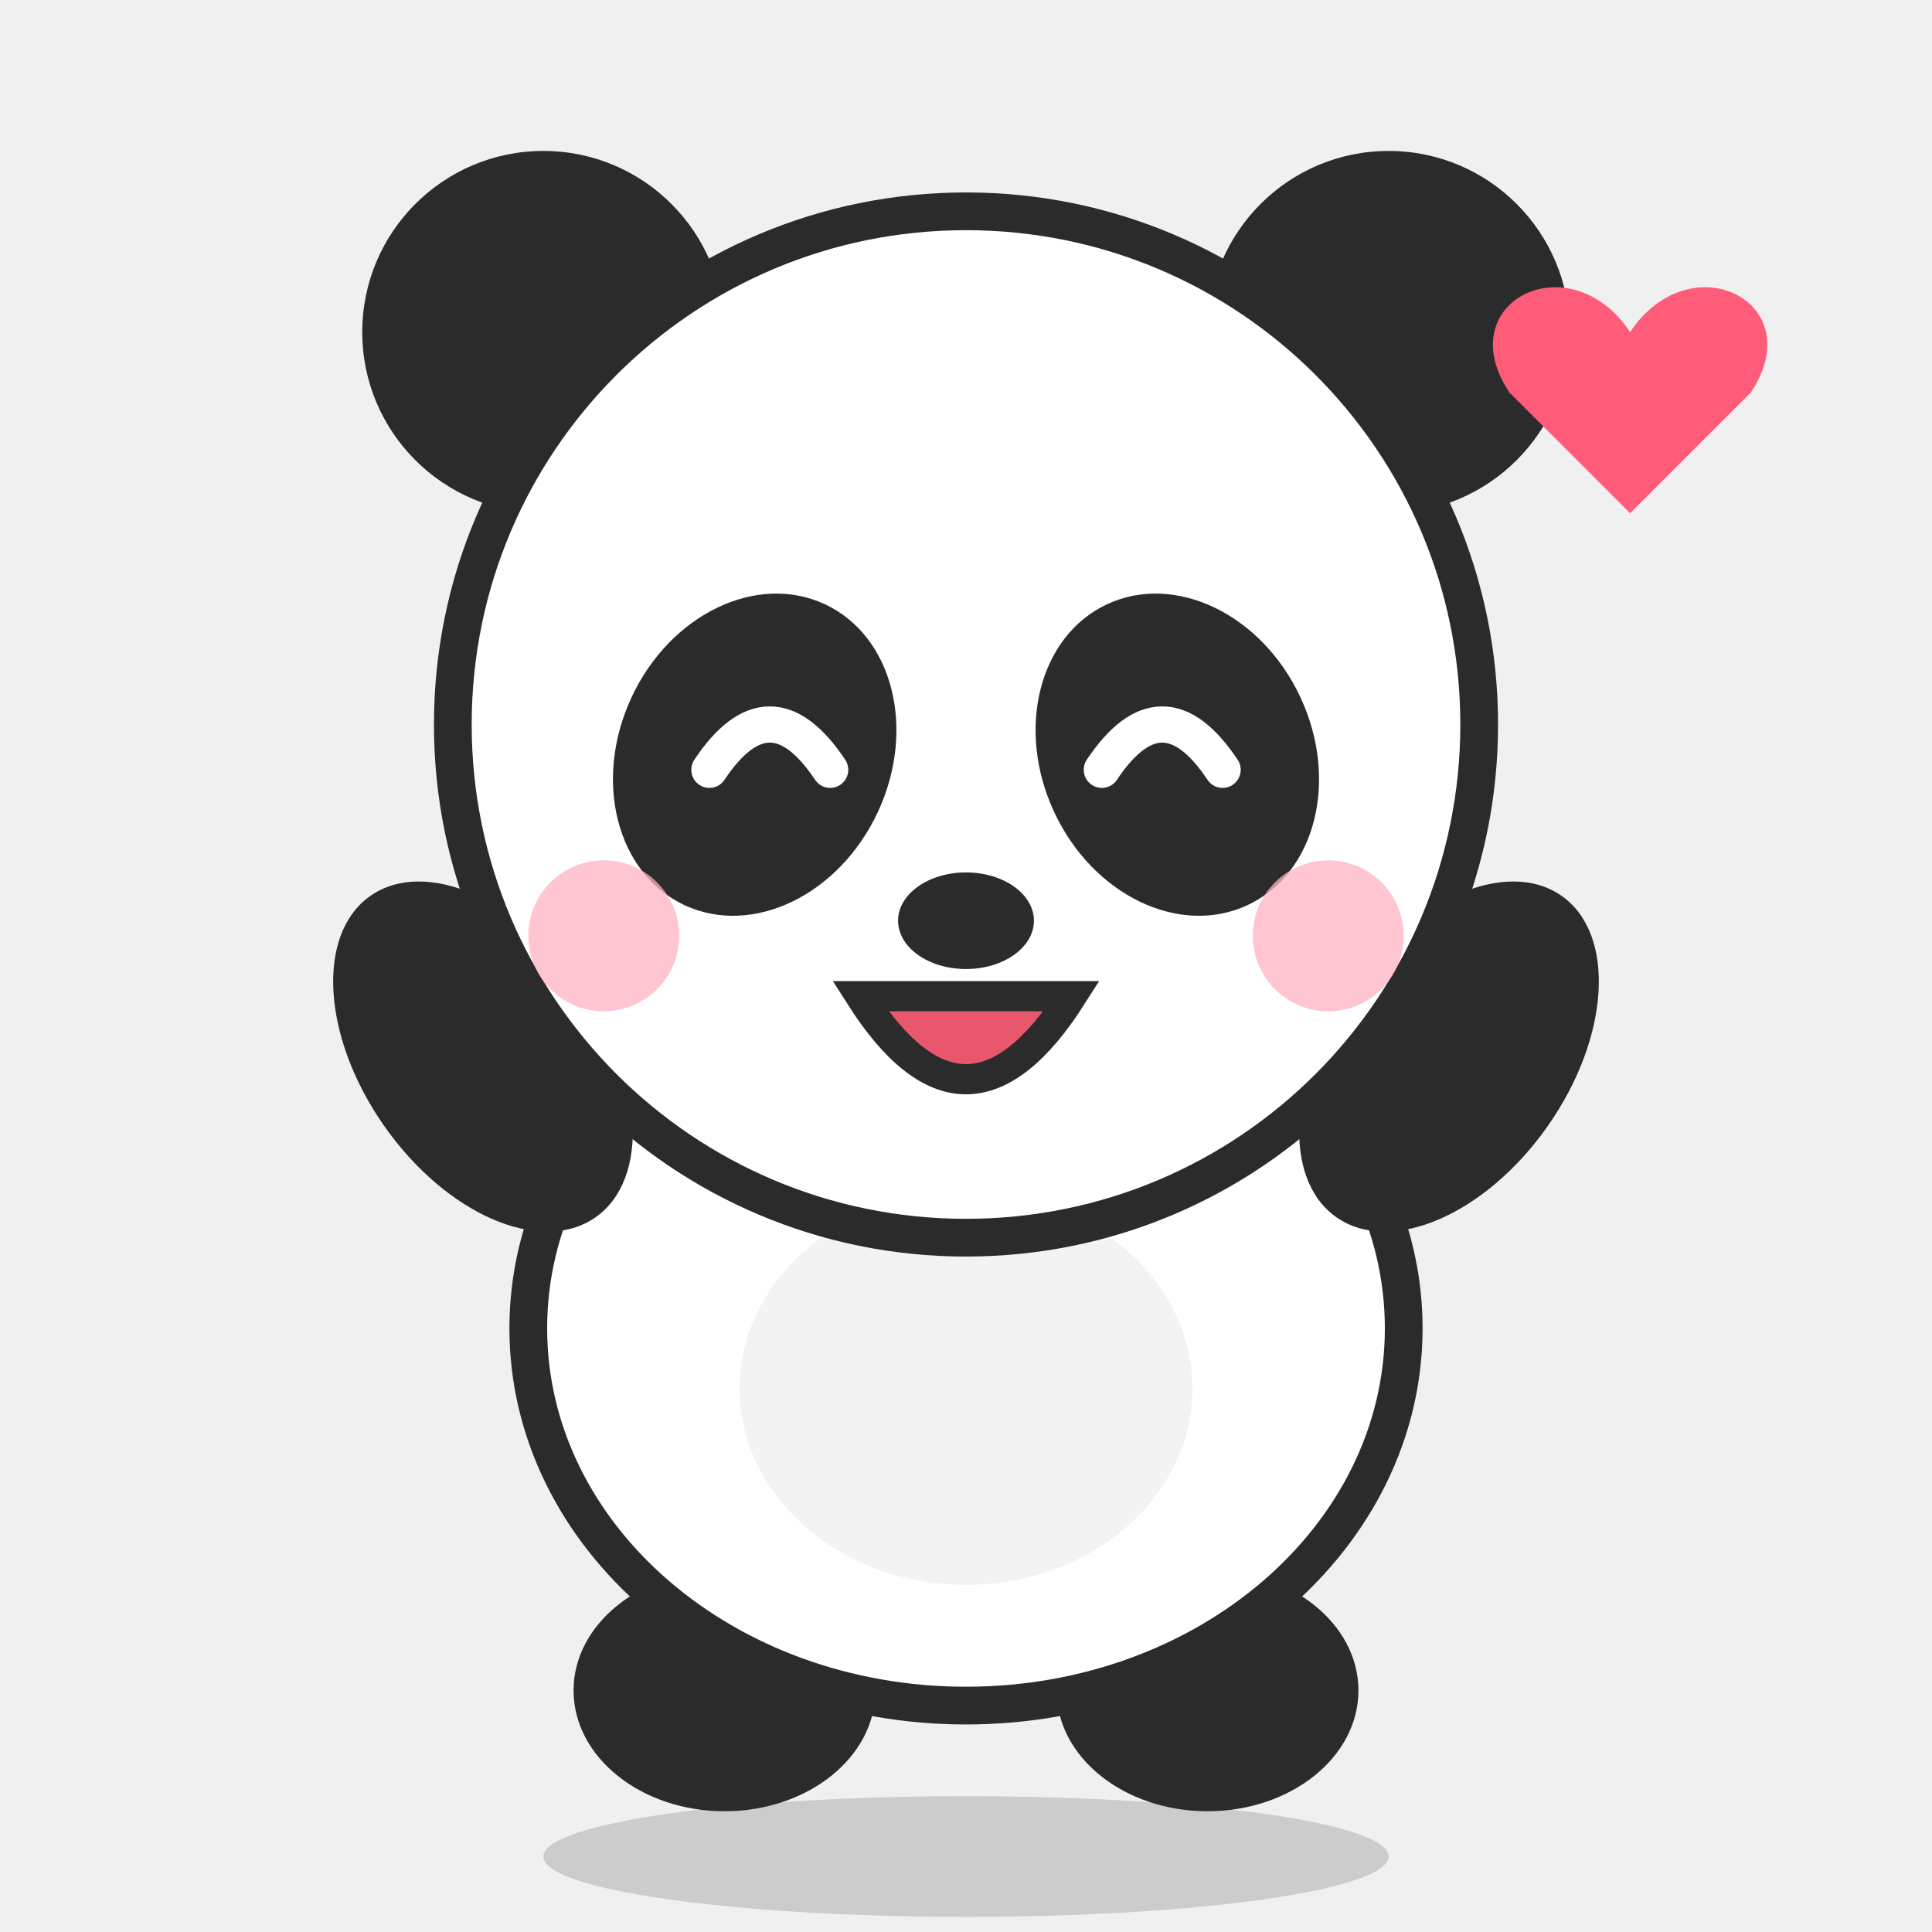
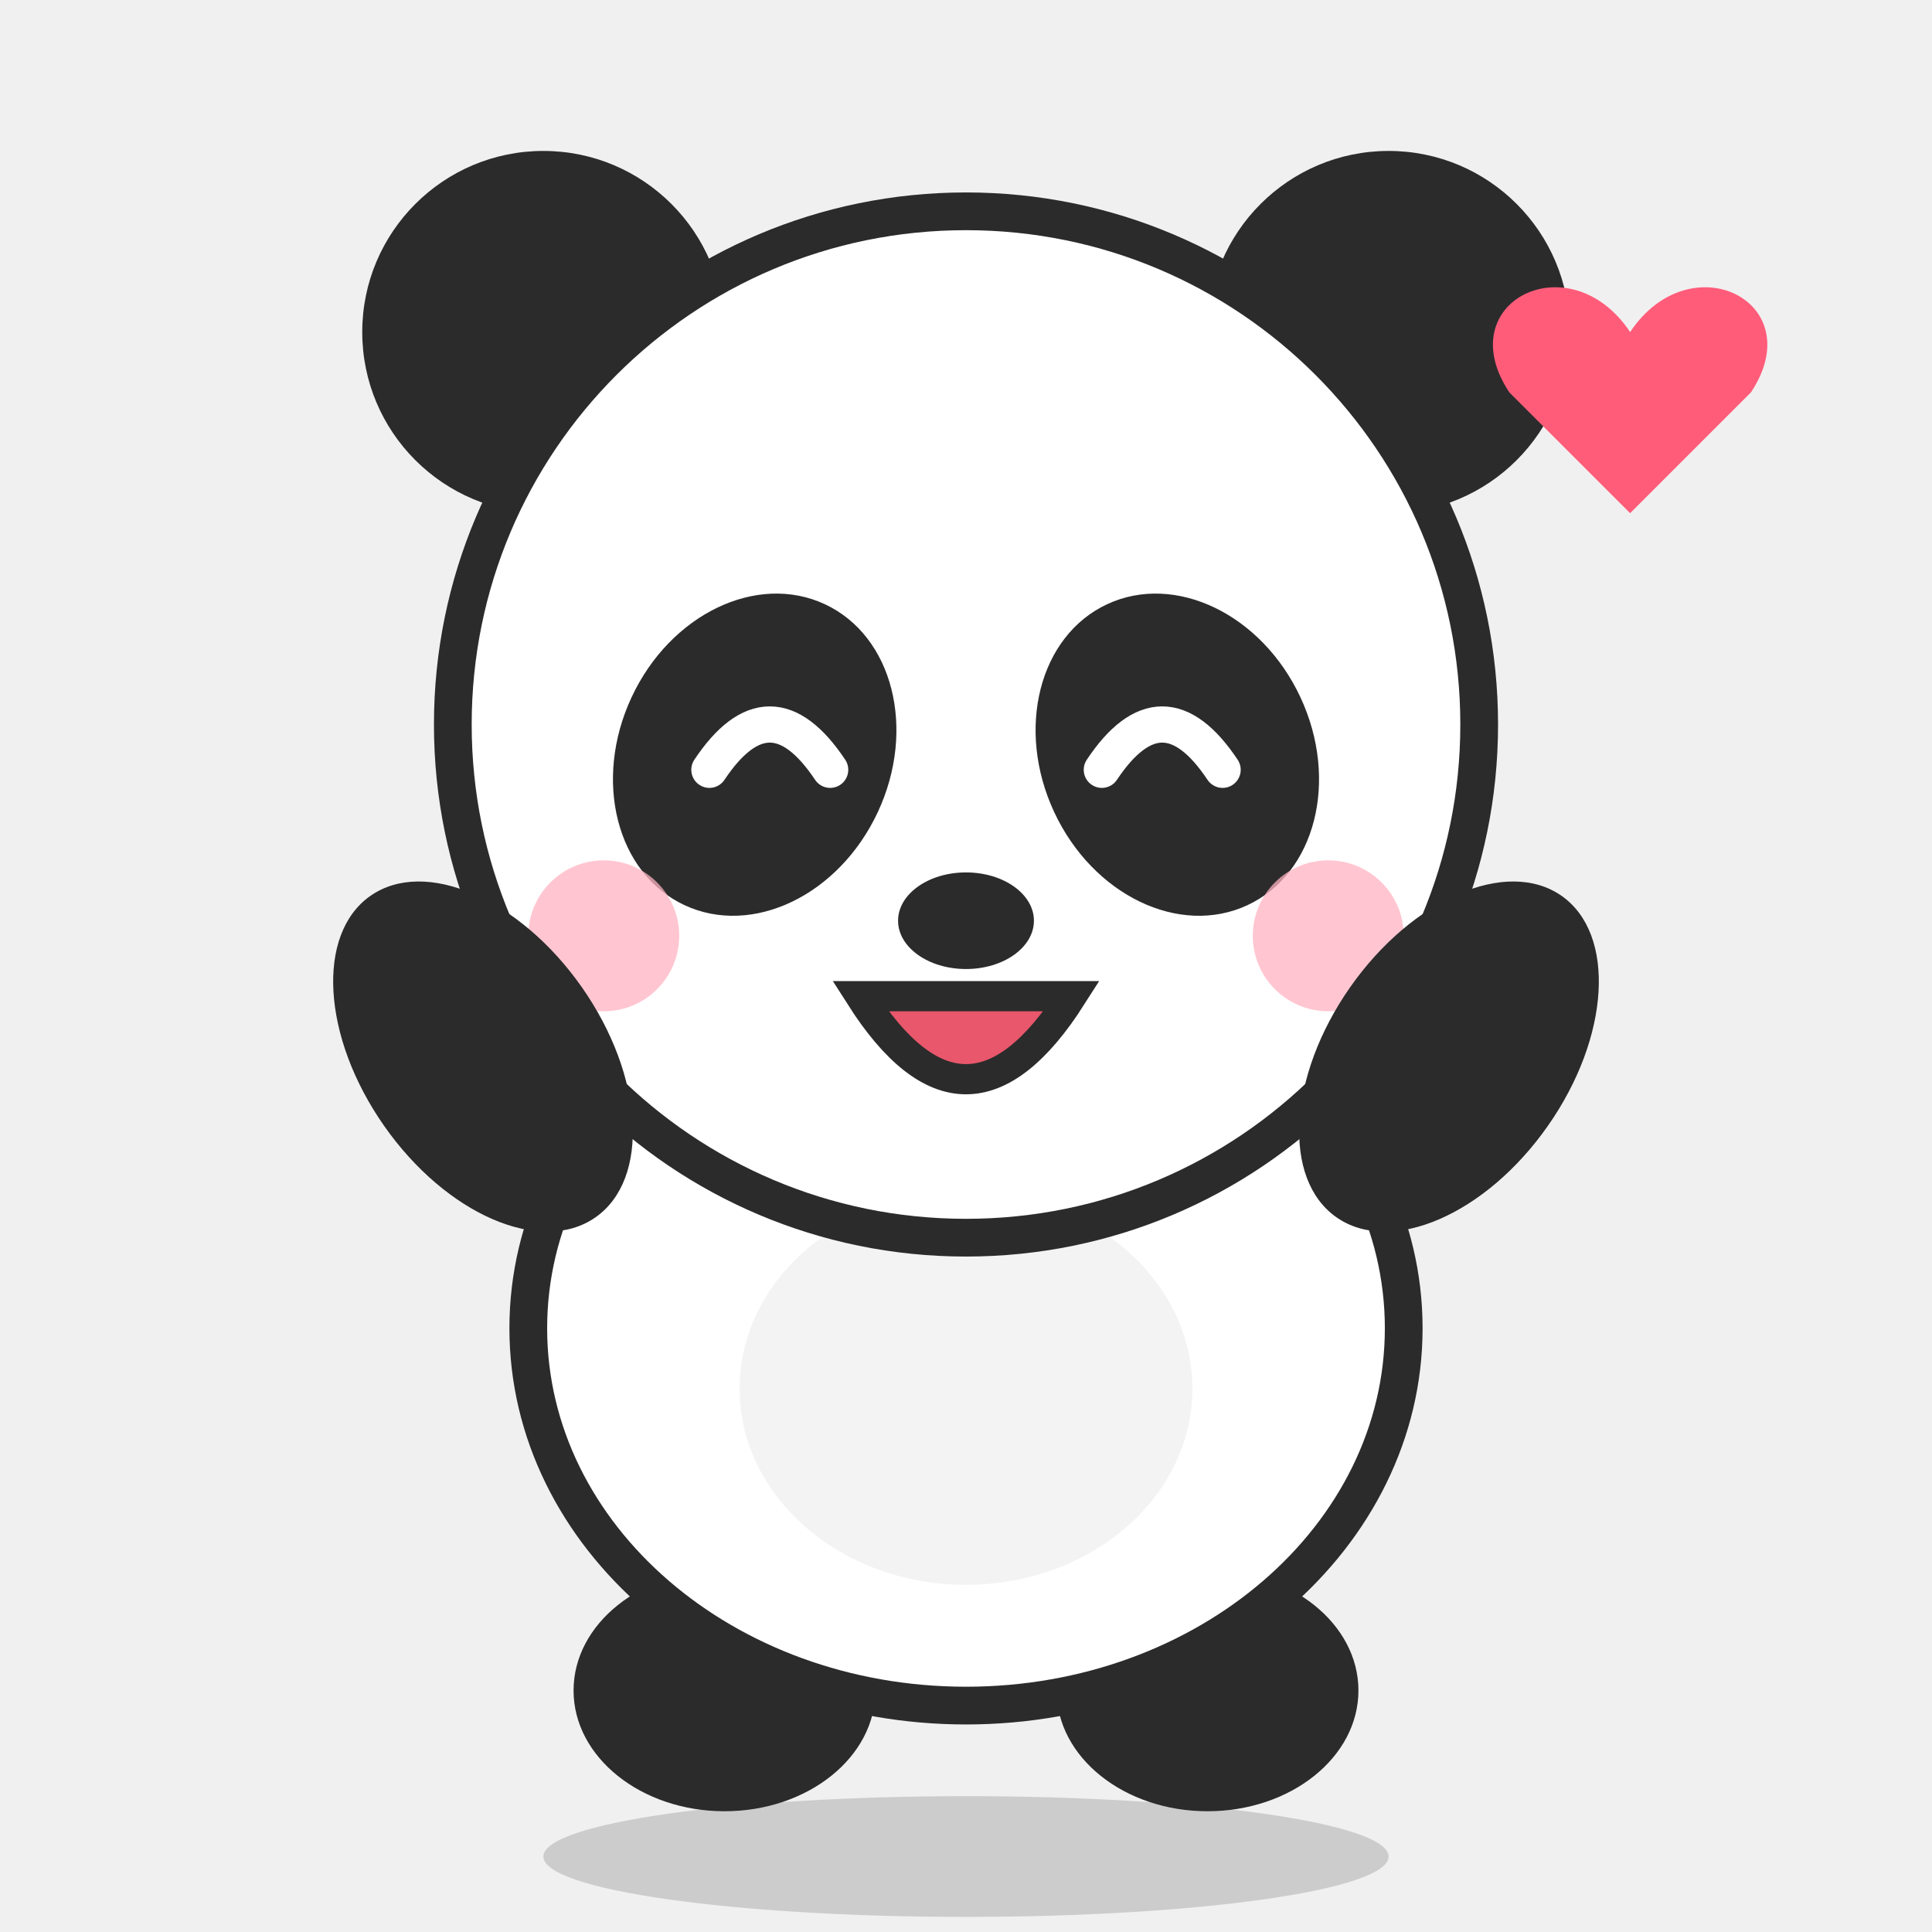
<svg xmlns="http://www.w3.org/2000/svg" viewBox="0 0 128 128" width="128" height="128">
  <ellipse cx="64" cy="123" rx="28" ry="4" fill="#000" opacity=".15" />
  <ellipse cx="48" cy="112" rx="10" ry="8" fill="#2b2b2b" transform="rotate(0 48 112)" />
  <ellipse cx="80" cy="112" rx="10" ry="8" fill="#2b2b2b" transform="rotate(0 80 112)" />
  <ellipse cx="64" cy="88" rx="29" ry="25" fill="#ffffff" stroke="#2b2b2b" stroke-width="2.5" />
  <ellipse cx="64" cy="92" rx="15" ry="13" fill="#f3f3f3" />
-   <ellipse cx="32" cy="70" rx="8" ry="13" fill="#2b2b2b" transform="rotate(-35 32 70)" />
-   <ellipse cx="96" cy="70" rx="8" ry="13" fill="#2b2b2b" transform="rotate(35 96 70)" />
  <circle cx="36" cy="22" r="12" fill="#2b2b2b" />
  <circle cx="92" cy="22" r="12" fill="#2b2b2b" />
  <circle cx="64" cy="48" r="34" fill="#ffffff" stroke="#2b2b2b" stroke-width="2.5" />
  <ellipse cx="50" cy="50" rx="9" ry="11" fill="#2b2b2b" transform="rotate(25 50 50)" />
  <ellipse cx="78" cy="50" rx="9" ry="11" fill="#2b2b2b" transform="rotate(-25 78 50)" />
  <path d="M47 51 q4 -6 8 0" fill="none" stroke="#fff" stroke-width="2.4" stroke-linecap="round" />
  <path d="M73 51 q4 -6 8 0" fill="none" stroke="#fff" stroke-width="2.4" stroke-linecap="round" />
  <ellipse cx="64" cy="61" rx="4.5" ry="3.2" fill="#2b2b2b" />
  <path d="M57 66 q7 11 14 0 z" fill="#e8576b" stroke="#2b2b2b" stroke-width="2" stroke-linecap="round" />
-   <circle cx="40" cy="62" r="5" fill="#ffb3c1" opacity=".75" />
-   <circle cx="88" cy="62" r="5" fill="#ffb3c1" opacity=".75" />
+   <ellipse cx="40" cy="62" rx="5" ry="5" fill="#ffb3c1" opacity=".75" />
+   <ellipse cx="88" cy="62" rx="5" ry="5" fill="#ffb3c1" opacity=".75" />
+   <ellipse cx="32" cy="70" rx="8" ry="13" fill="#2b2b2b" transform="rotate(-35 32 70)" />
+   <ellipse cx="96" cy="70" rx="8" ry="13" fill="#2b2b2b" transform="rotate(35 96 70)" />
  <path d="M108 22 c-4 -6 -12 -2 -8 4 l8 8 l8 -8 c4 -6 -4 -10 -8 -4z" fill="#ff5c7a" />
</svg>
